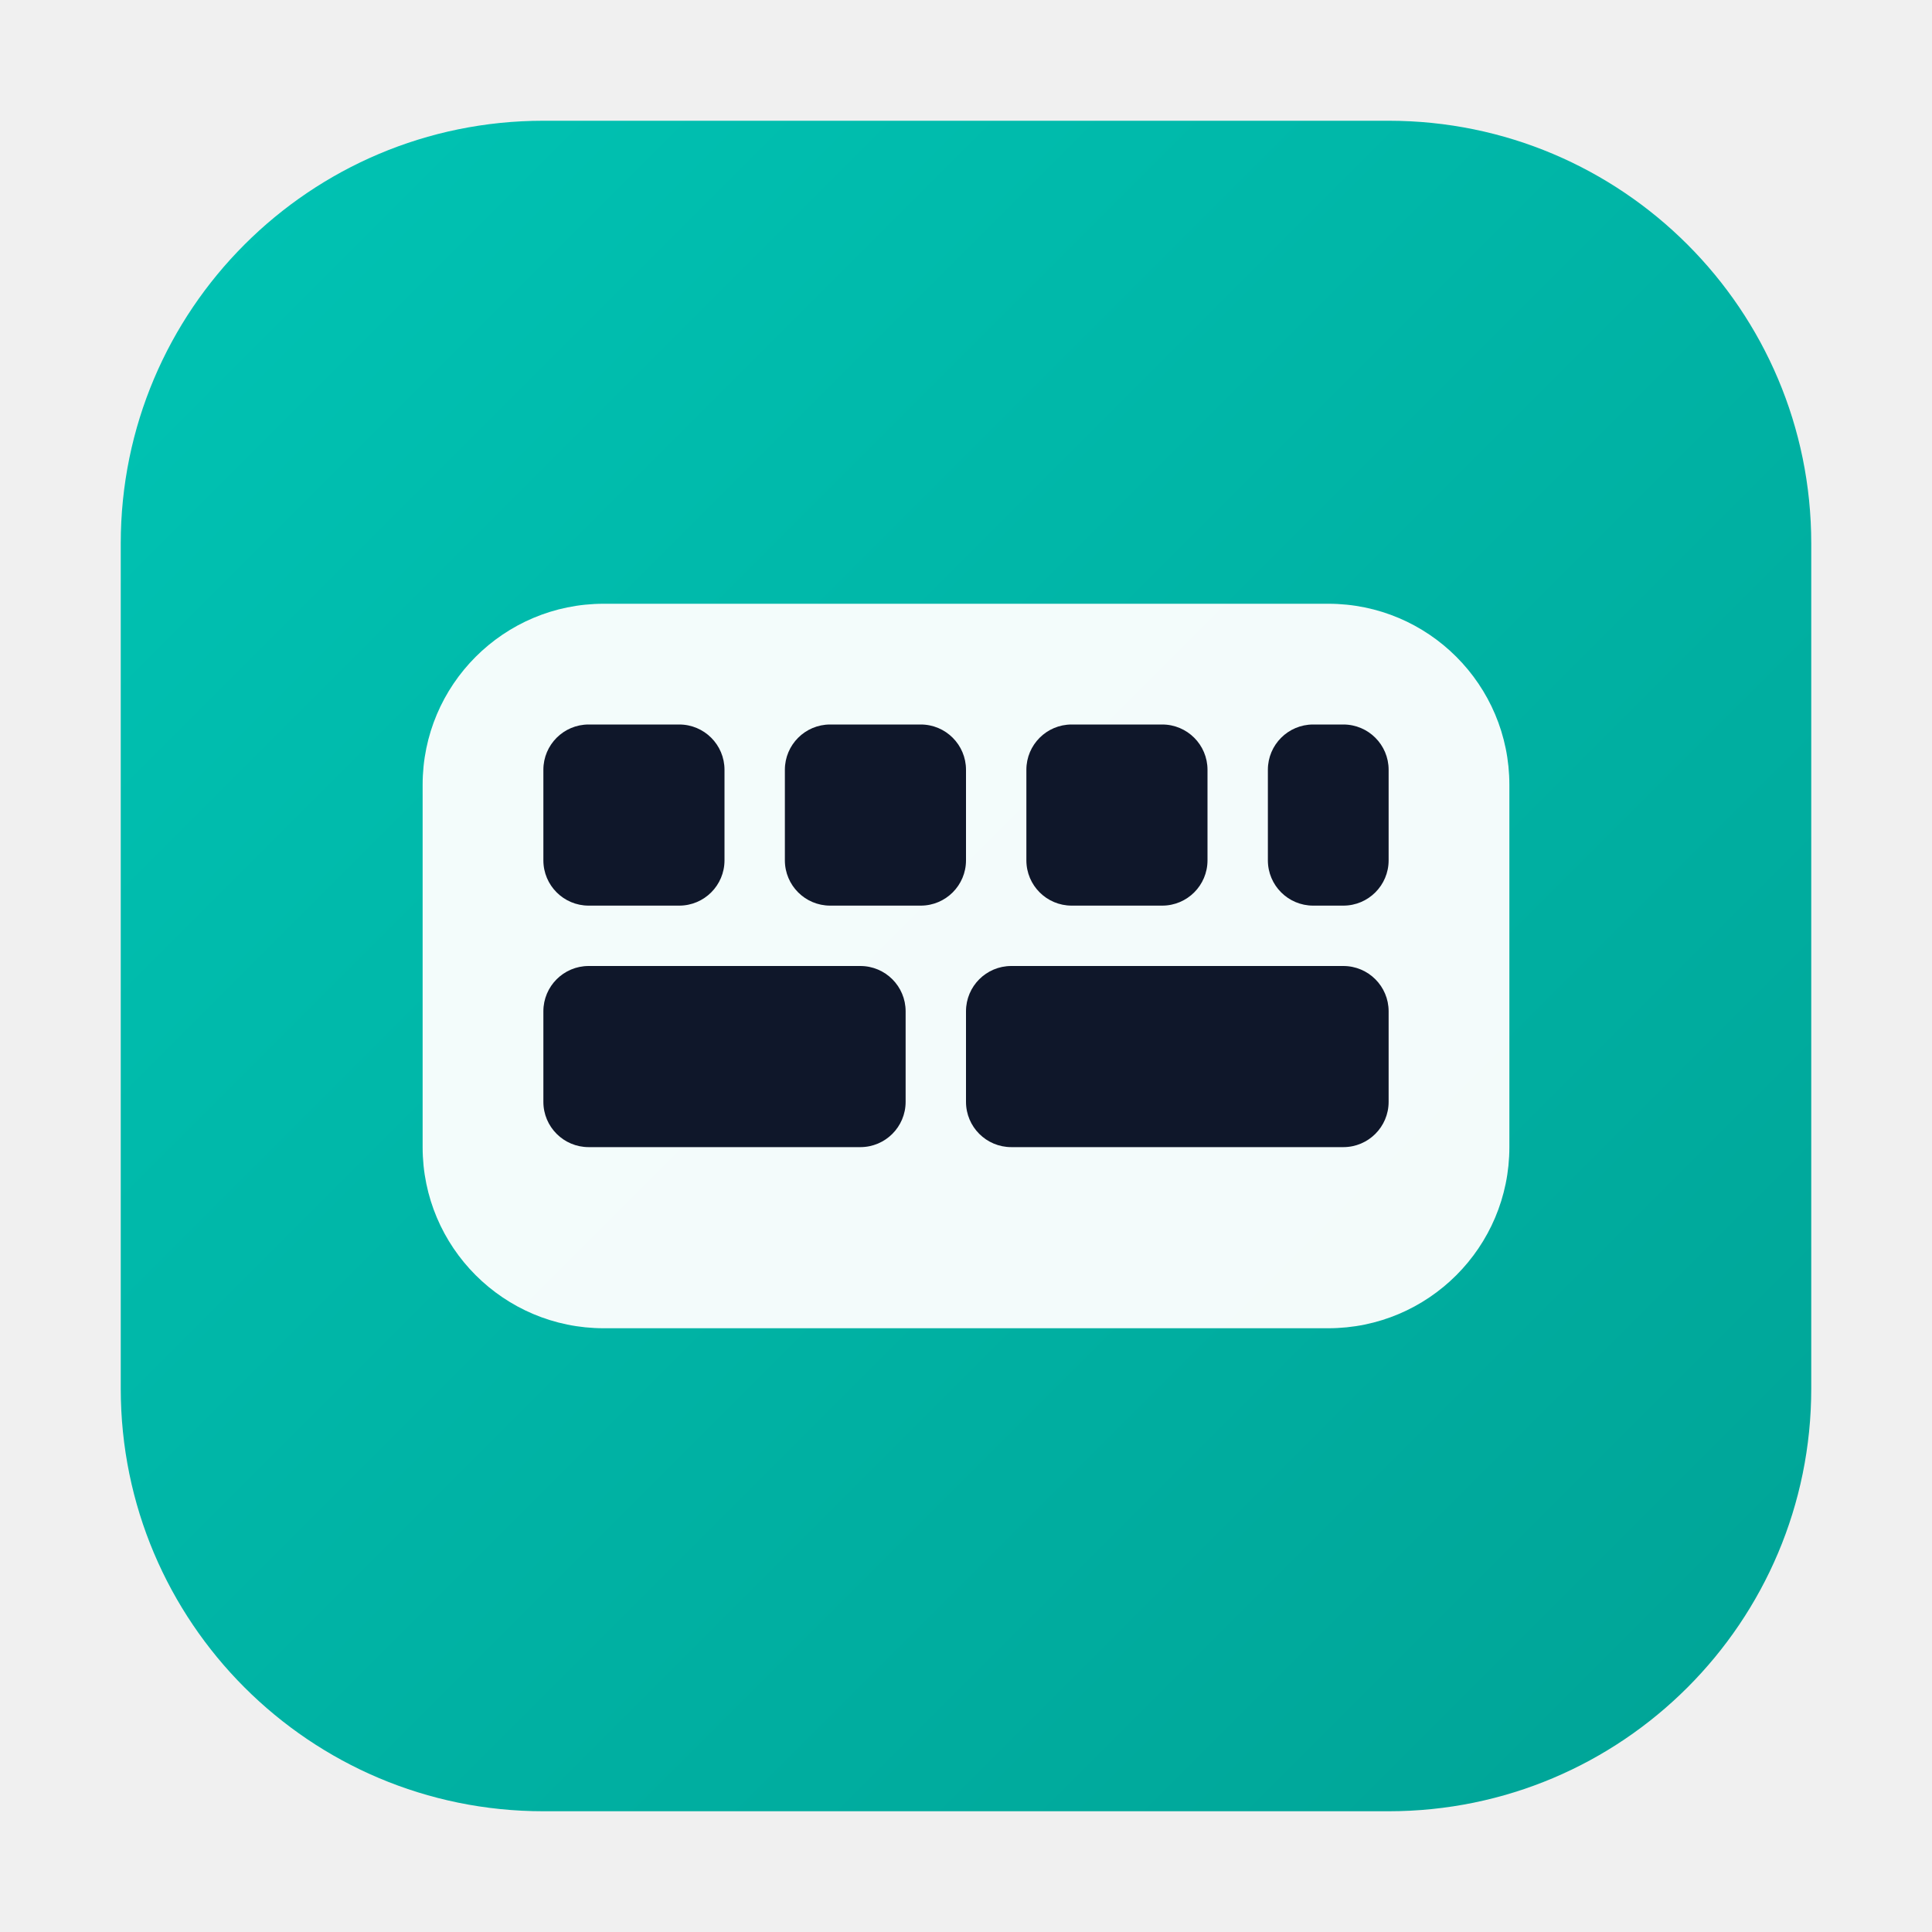
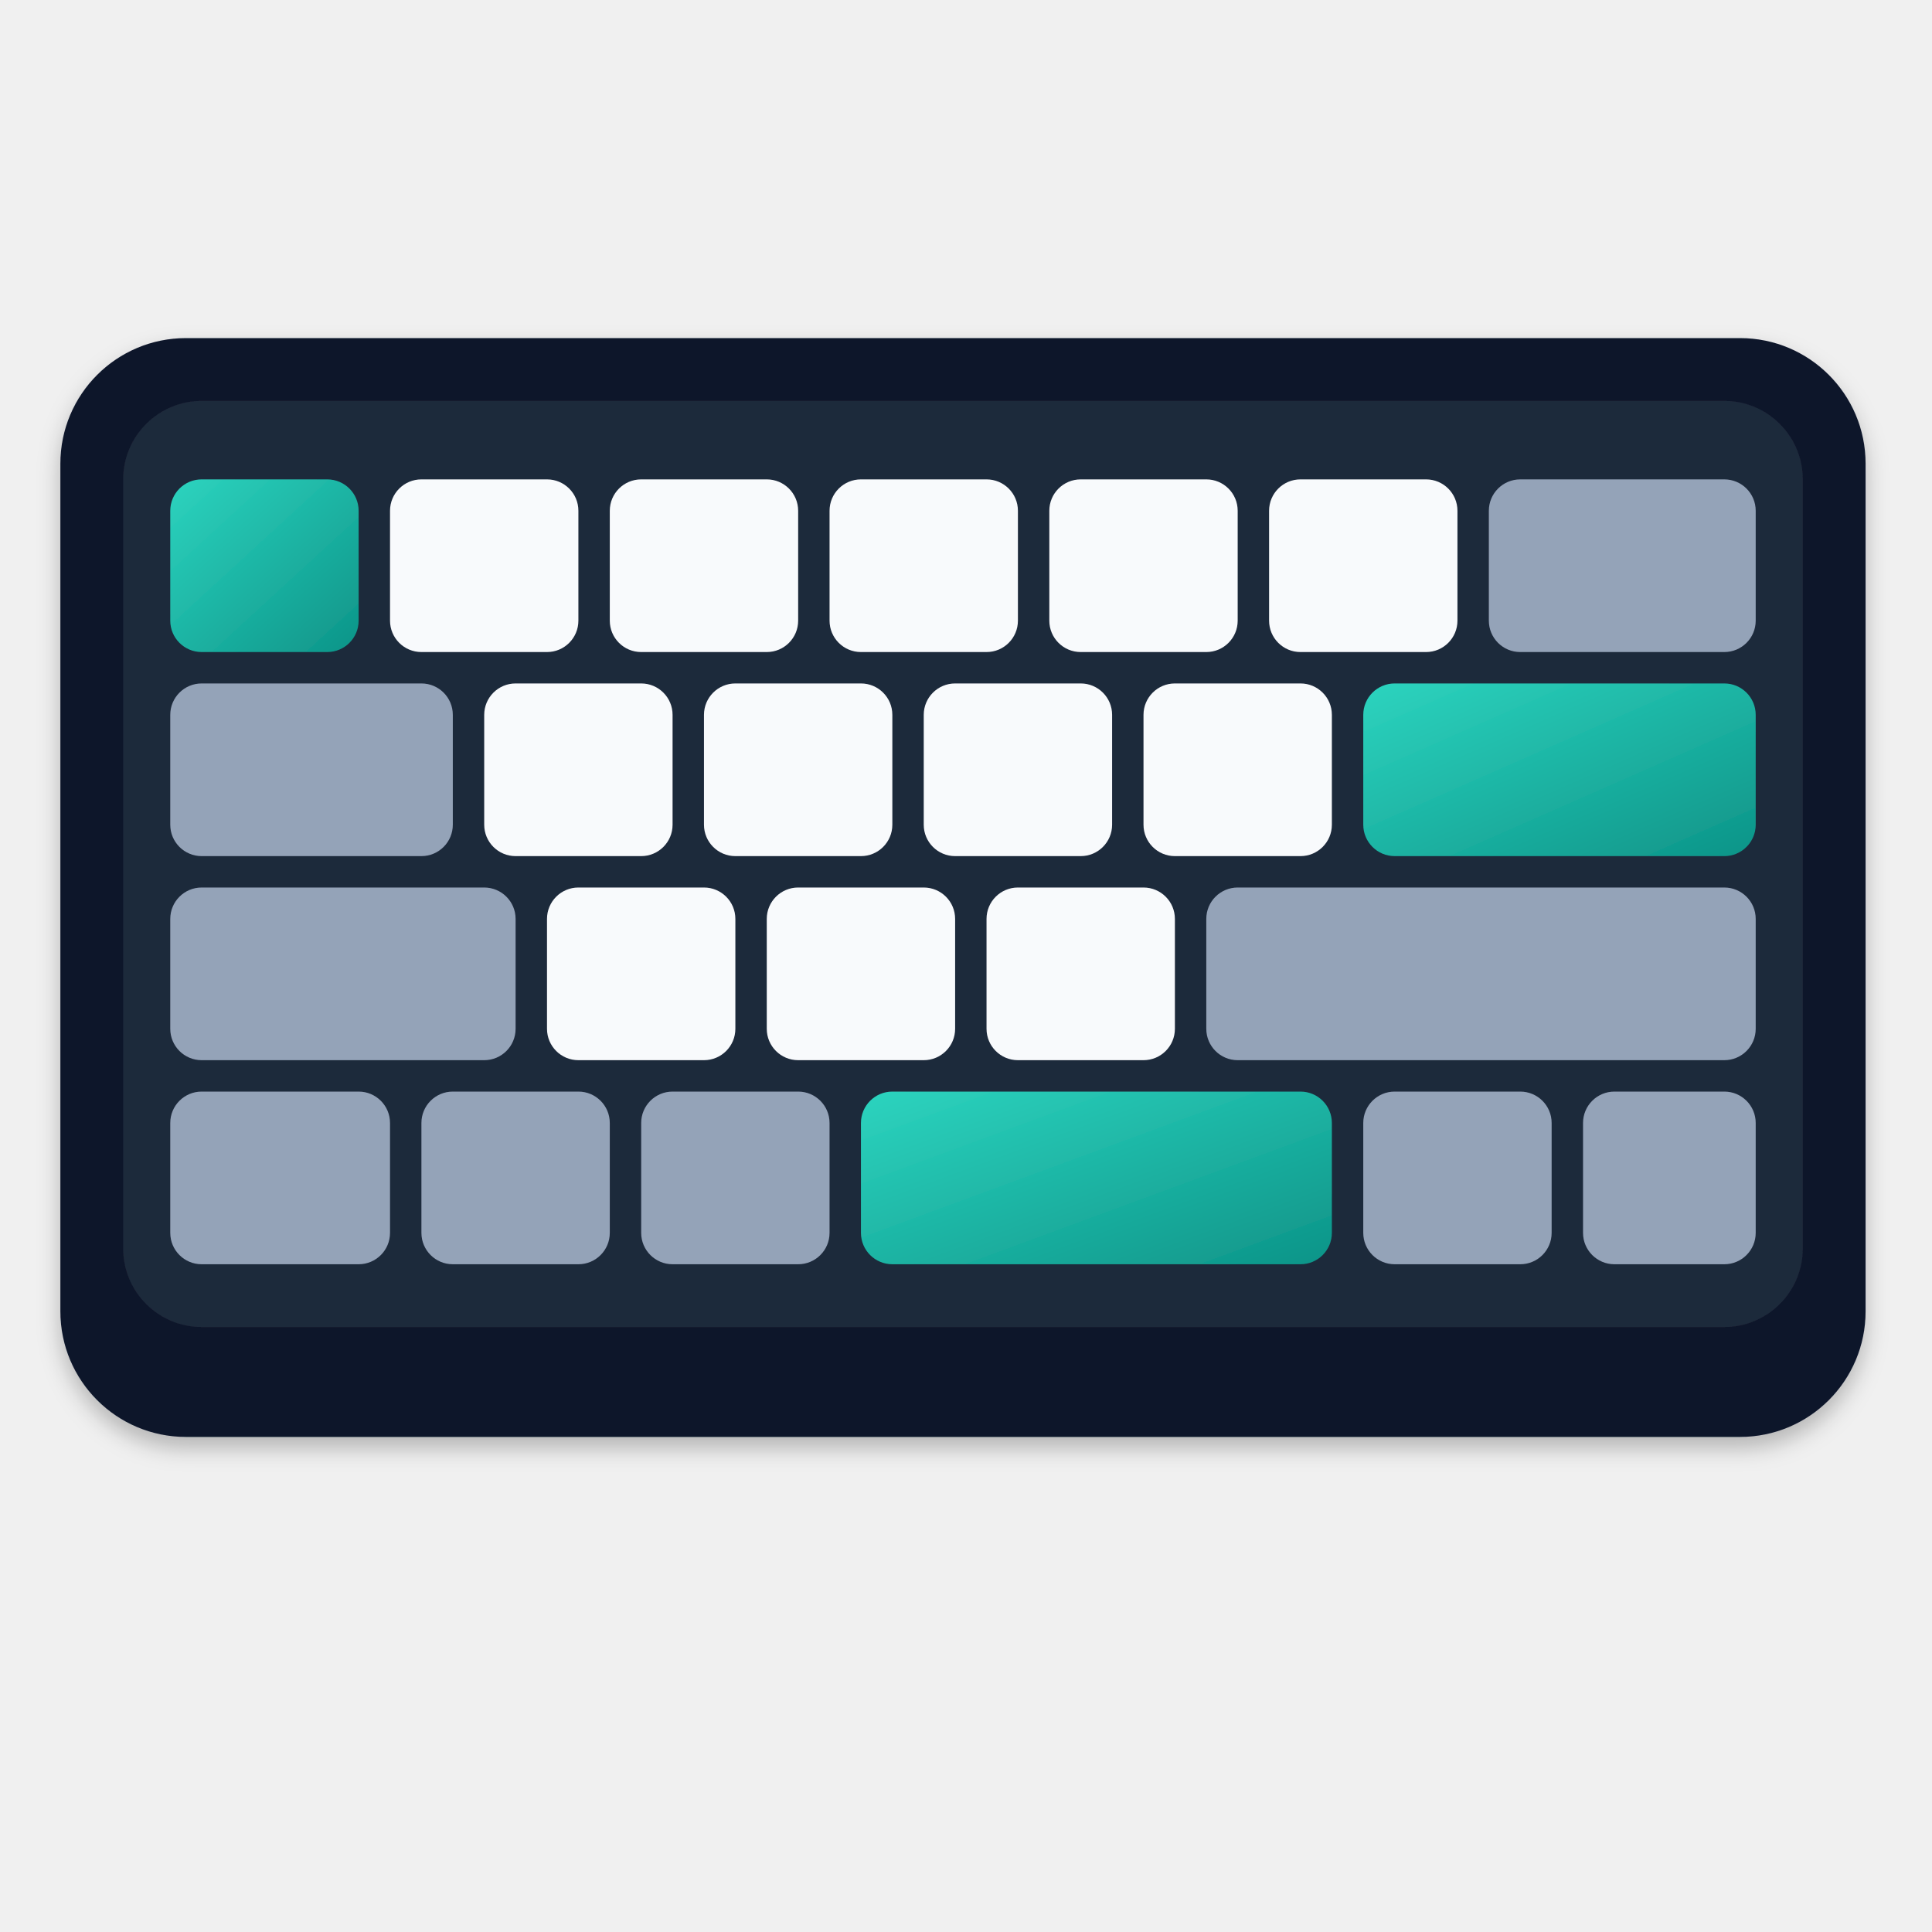
- <svg xmlns="http://www.w3.org/2000/svg" viewBox="0 0 64 64">
+ <svg xmlns="http://www.w3.org/2000/svg" viewBox="0 0 64 64" fill="none">
  <defs>
-     <linearGradient id="bg" x1="0" y1="0" x2="1" y2="1">
-       <stop offset="0%" stop-color="#00c4b4" />
-       <stop offset="100%" stop-color="#00a396" />
+     <linearGradient id="thockAccent" x1="0" y1="0" x2="1" y2="1" gradientUnits="objectBoundingBox">
+       <stop offset="0" stop-color="#2DD4BF" />
+       <stop offset="1" stop-color="#0D9488" />
    </linearGradient>
+     <filter id="softShadow" x="-20%" y="-20%" width="140%" height="140%" filterUnits="objectBoundingBox" color-interpolation-filters="sRGB">
+       <feDropShadow dx="0" dy="1.4" stdDeviation="1.4" flood-color="#000000" flood-opacity="0.25" />
+     </filter>
  </defs>
-   <rect x="4" y="4" width="56" height="56" rx="14" fill="url(#bg)" />
-   <rect x="14" y="20" width="36" height="24" rx="6" fill="#ffffff" opacity="0.95" />
-   <g fill="#0f172a">
-     <rect x="18" y="24" width="6" height="6" rx="1.5" />
-     <rect x="26" y="24" width="6" height="6" rx="1.5" />
-     <rect x="34" y="24" width="6" height="6" rx="1.5" />
-     <rect x="42" y="24" width="4" height="6" rx="1.5" />
-     <rect x="18" y="32" width="12" height="6" rx="1.5" />
-     <rect x="32" y="32" width="14" height="6" rx="1.5" />
+   <g filter="url(#softShadow)" transform="translate(2 6) scale(0.26)">
+     <rect x="0" y="20" width="230" height="140" rx="16" fill="#0F172A" />
+     <rect x="8" y="28" width="214" height="118" rx="10" fill="#1E293B" />
+     <rect x="14" y="38" width="24" height="22" rx="4" fill="url(#thockAccent)" />
+     <g fill="#F8FAFC">
+       <rect x="42" y="38" width="24" height="22" rx="4" />
+       <rect x="70" y="38" width="24" height="22" rx="4" />
+       <rect x="98" y="38" width="24" height="22" rx="4" />
+       <rect x="126" y="38" width="24" height="22" rx="4" />
+       <rect x="154" y="38" width="24" height="22" rx="4" />
+     </g>
+     <rect x="182" y="38" width="34" height="22" rx="4" fill="#94A3B8" />
+     <rect x="14" y="64" width="36" height="22" rx="4" fill="#94A3B8" />
+     <g fill="#F8FAFC">
+       <rect x="54" y="64" width="24" height="22" rx="4" />
+       <rect x="82" y="64" width="24" height="22" rx="4" />
+       <rect x="110" y="64" width="24" height="22" rx="4" />
+       <rect x="138" y="64" width="24" height="22" rx="4" />
+     </g>
+     <rect x="166" y="64" width="50" height="22" rx="4" fill="url(#thockAccent)" />
+     <rect x="14" y="90" width="44" height="22" rx="4" fill="#94A3B8" />
+     <g fill="#F8FAFC">
+       <rect x="62" y="90" width="24" height="22" rx="4" />
+       <rect x="90" y="90" width="24" height="22" rx="4" />
+       <rect x="118" y="90" width="24" height="22" rx="4" />
+     </g>
+     <rect x="146" y="90" width="70" height="22" rx="4" fill="#94A3B8" />
+     <g fill="#94A3B8">
+       <rect x="14" y="116" width="28" height="22" rx="4" />
+       <rect x="46" y="116" width="24" height="22" rx="4" />
+       <rect x="74" y="116" width="24" height="22" rx="4" />
+     </g>
+     <rect x="102" y="116" width="60" height="22" rx="4" fill="url(#thockAccent)" />
+     <g fill="#94A3B8">
+       <rect x="166" y="116" width="24" height="22" rx="4" />
+       <rect x="194" y="116" width="22" height="22" rx="4" />
+     </g>
  </g>
</svg>
